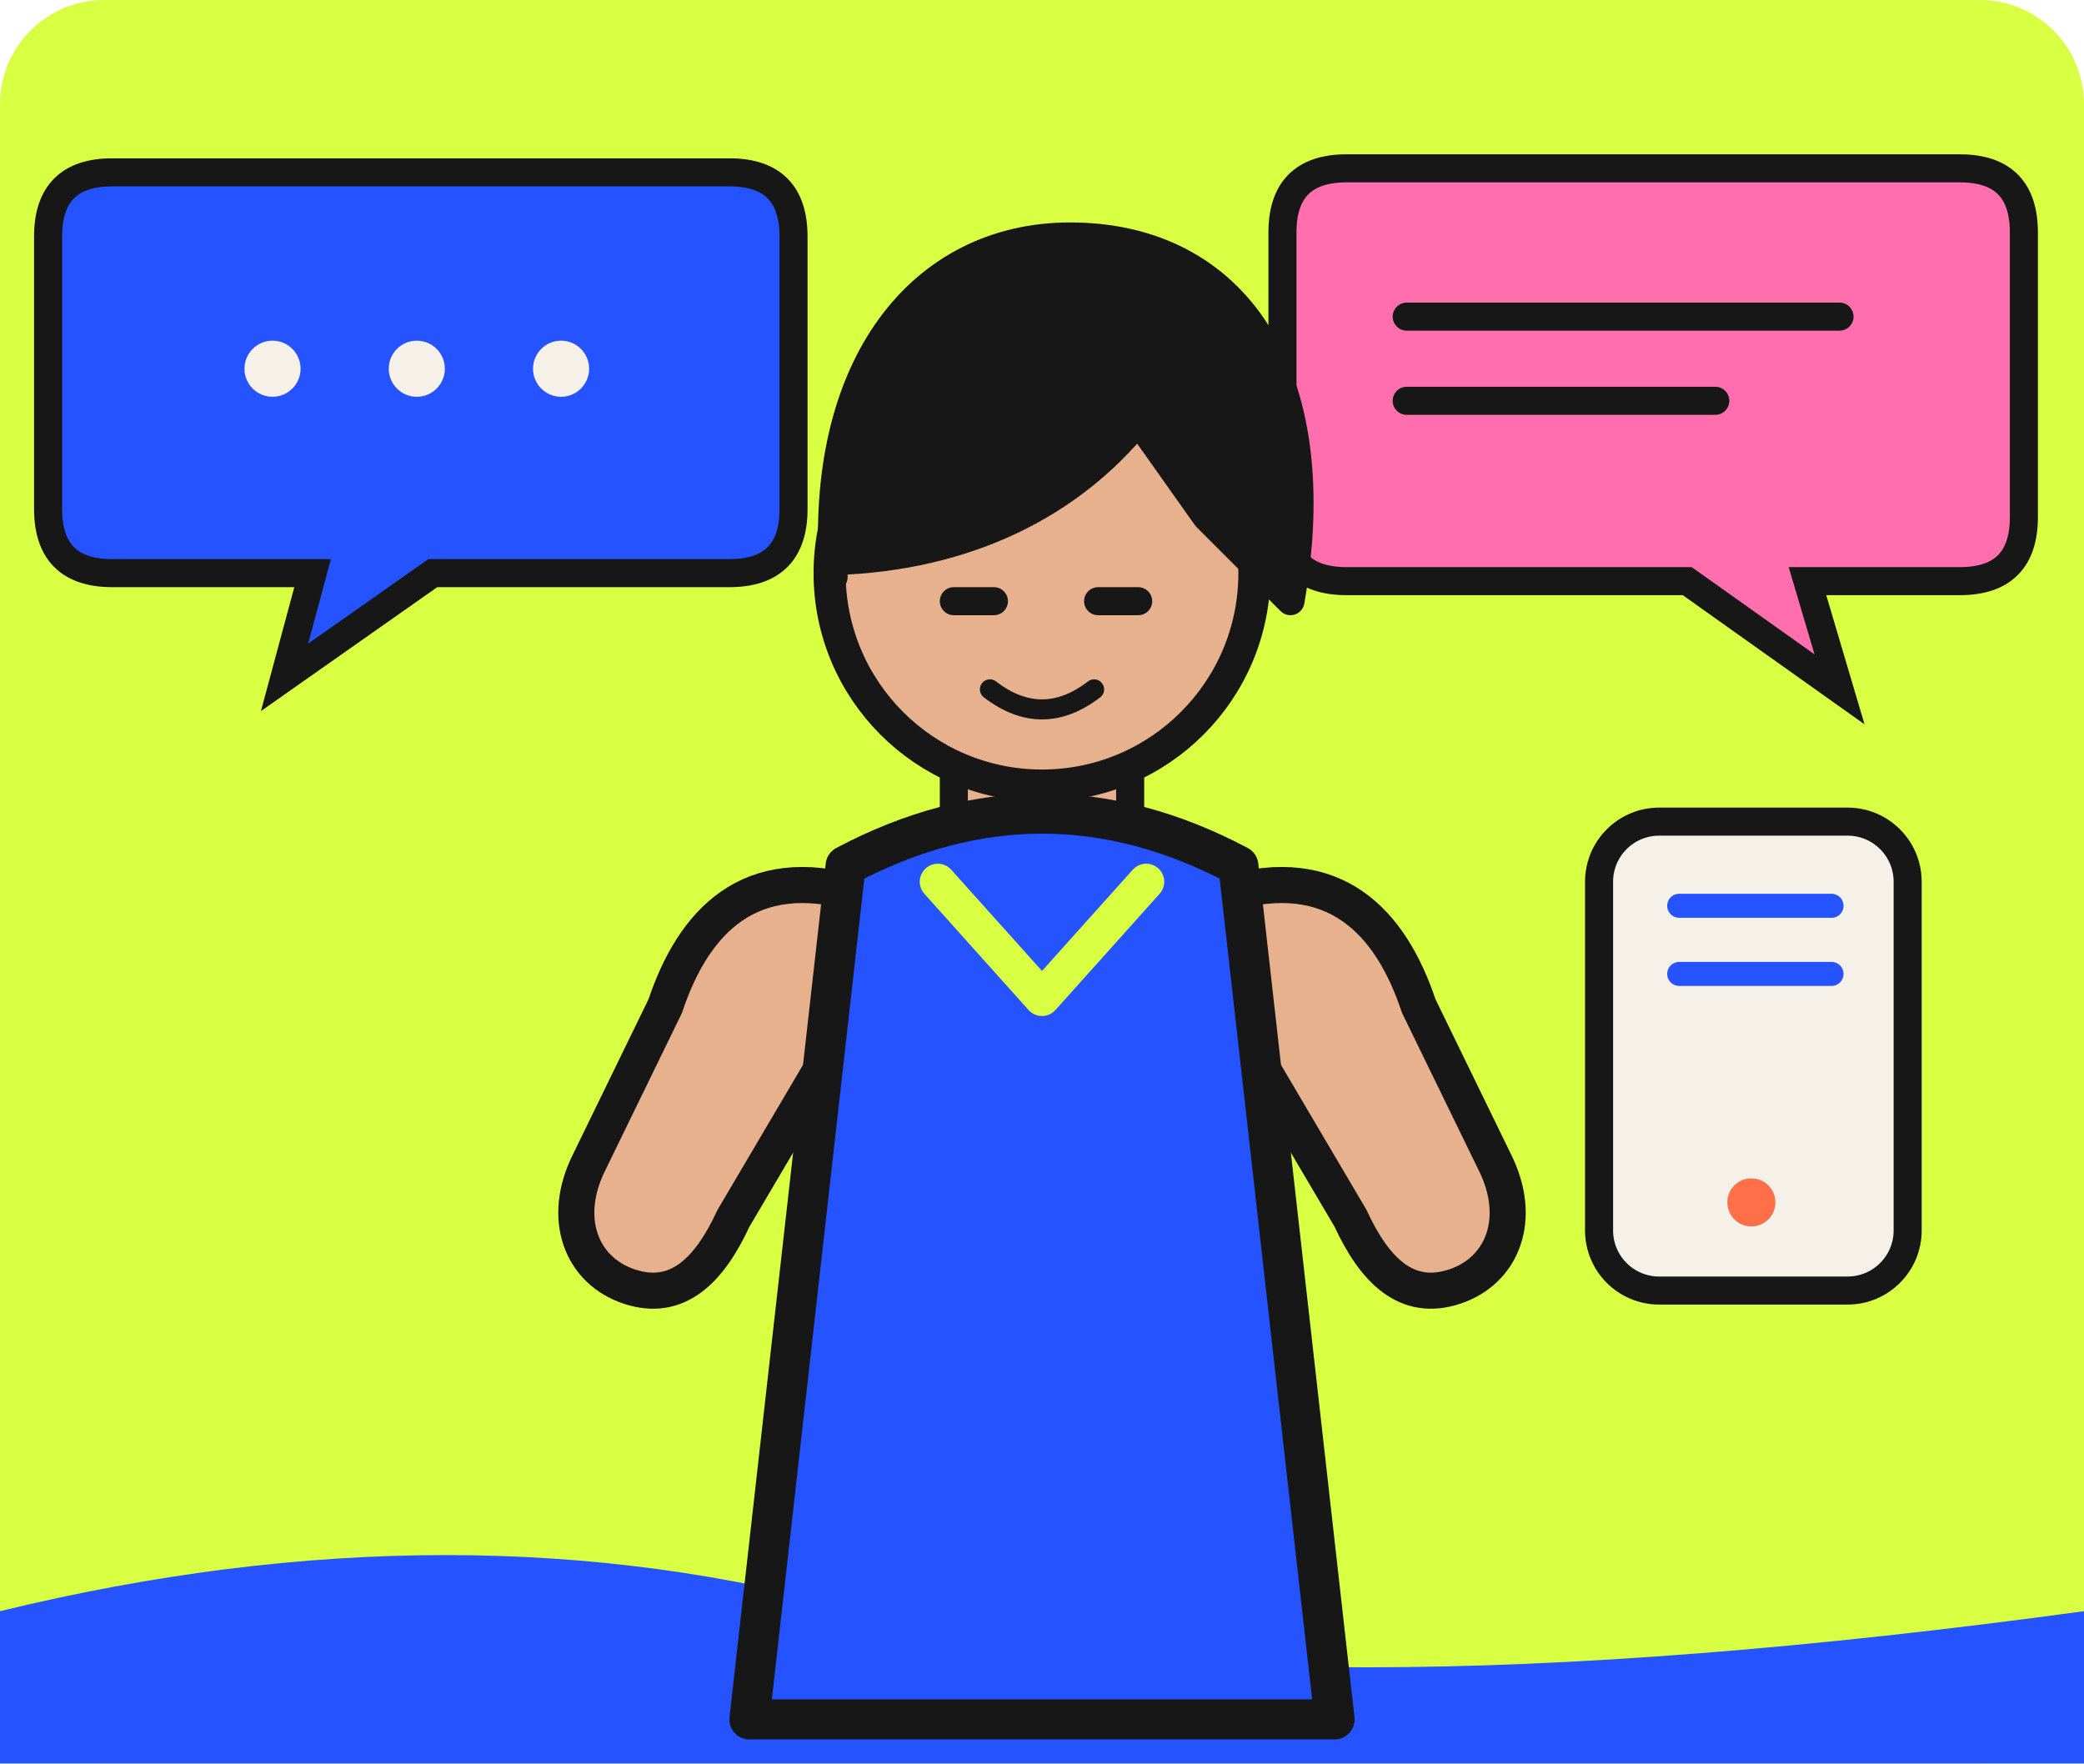
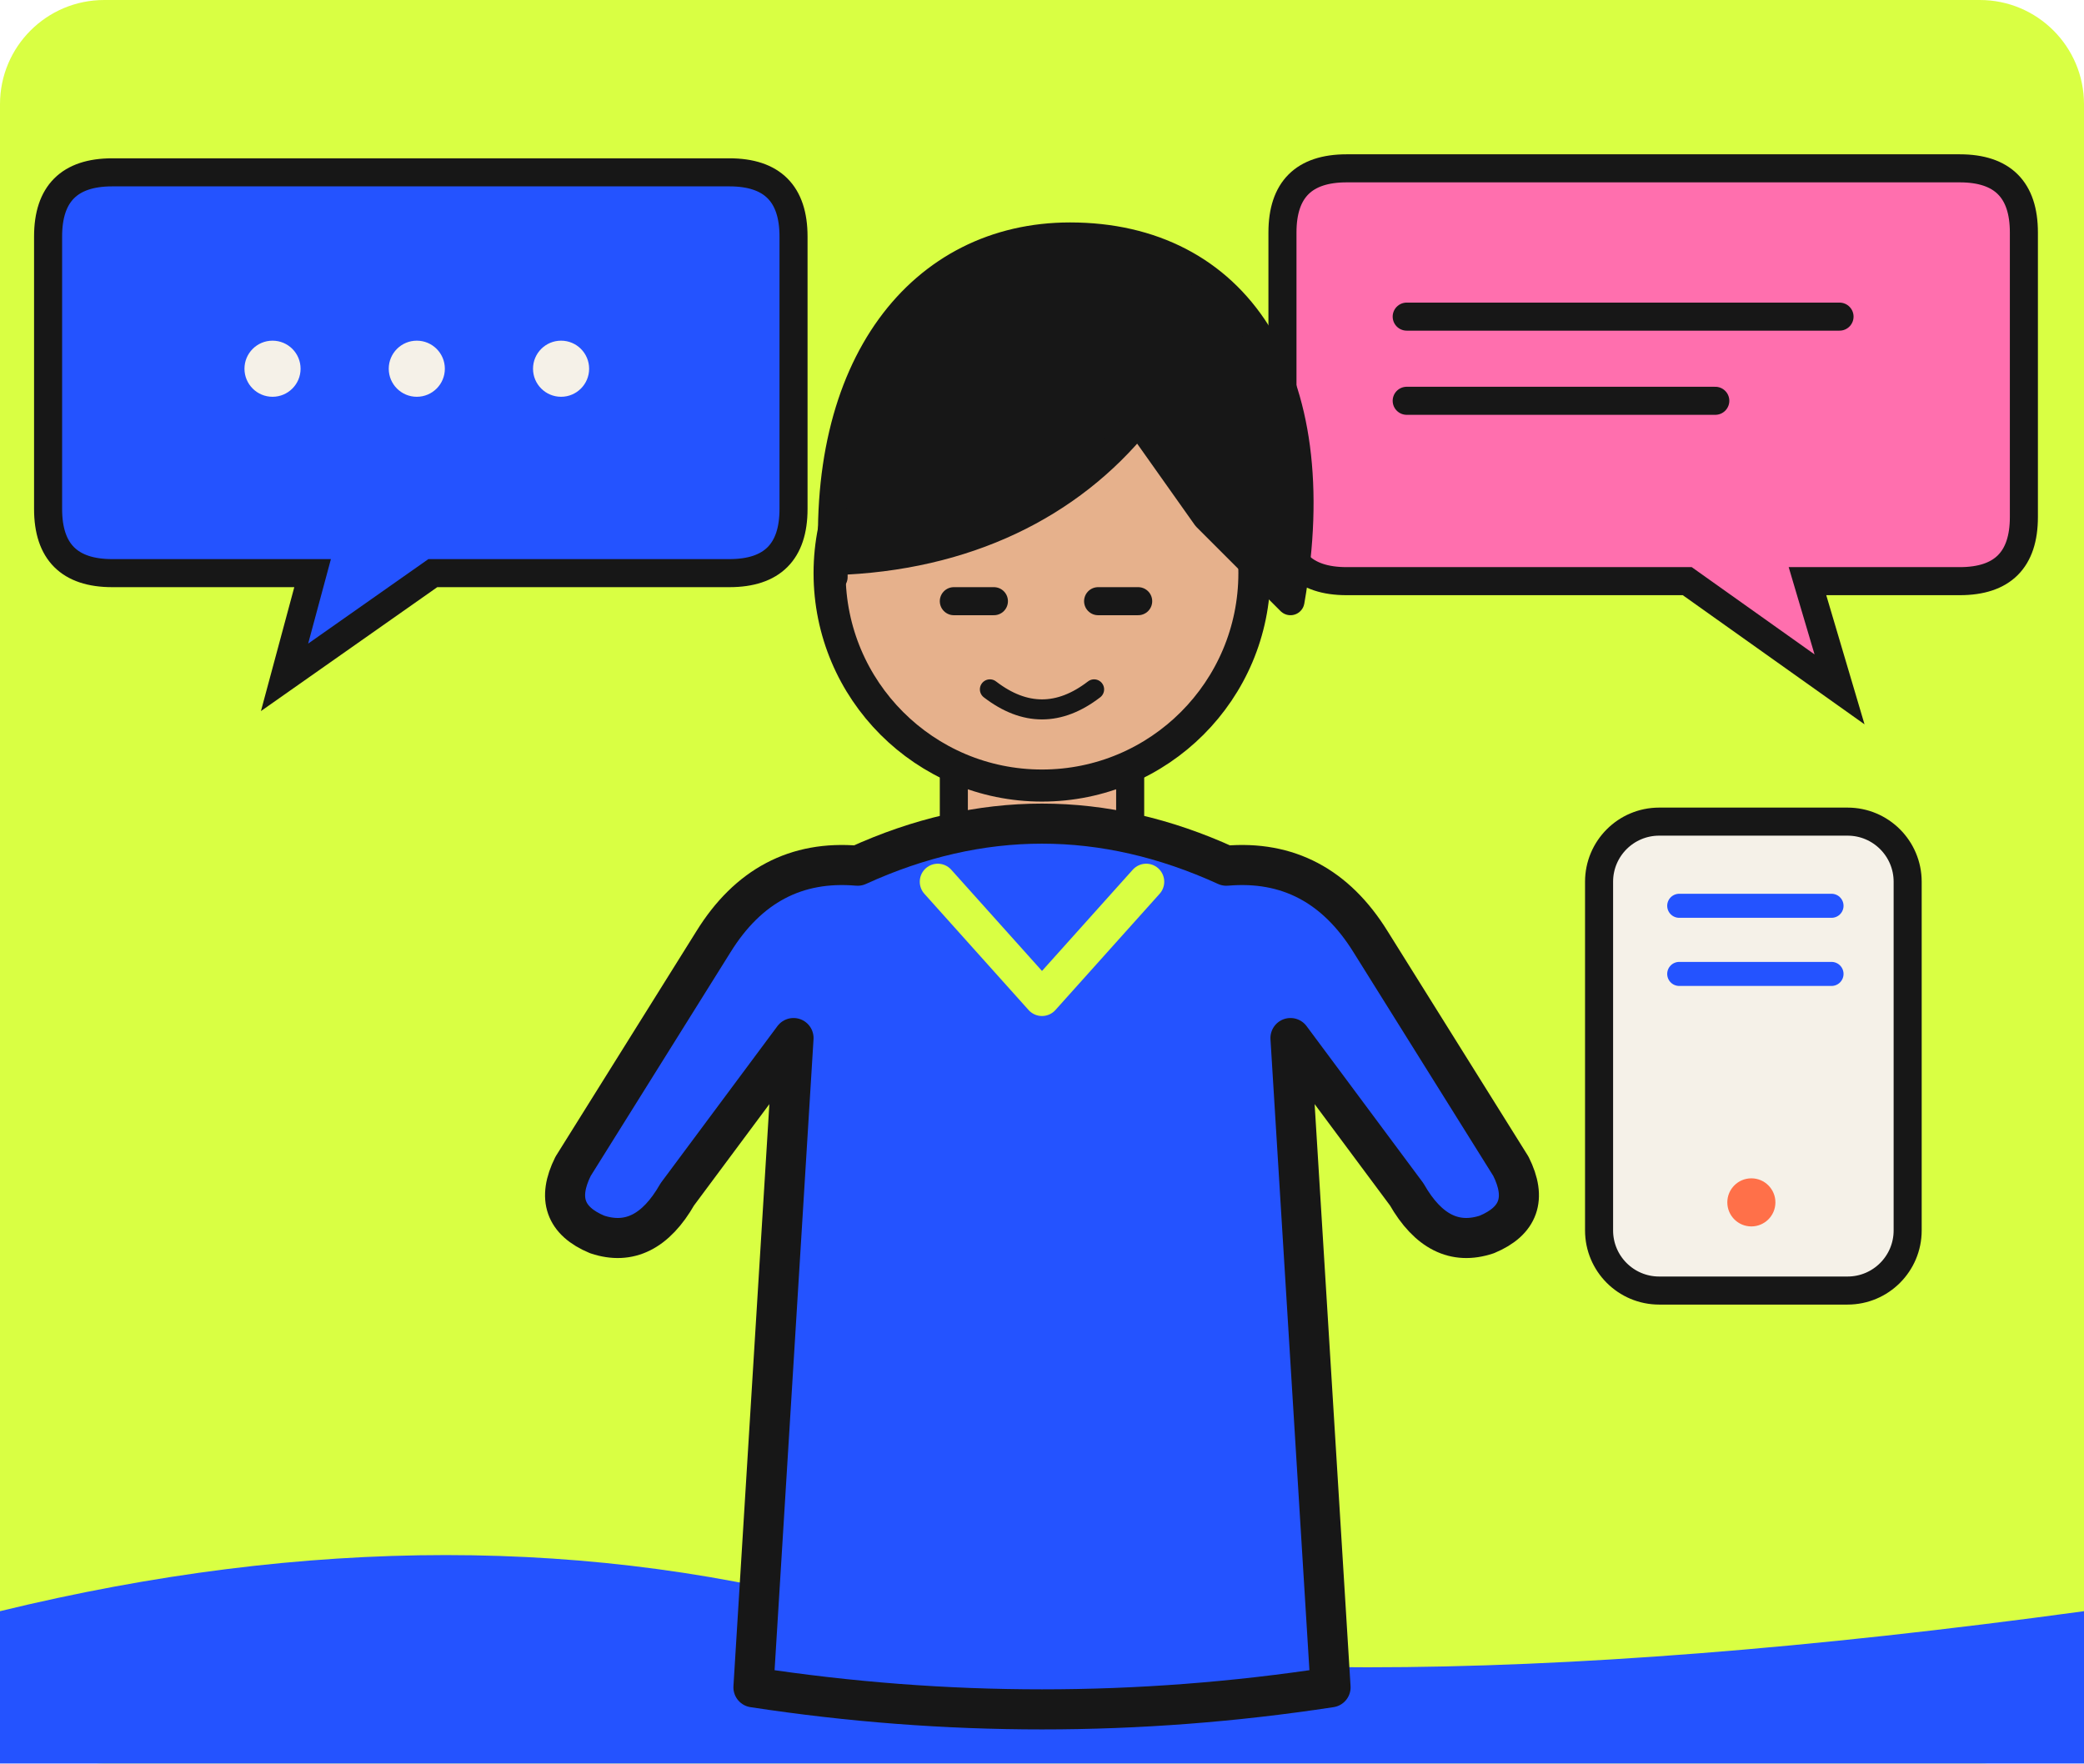
<svg xmlns="http://www.w3.org/2000/svg" viewBox="0 0 520 440" role="img">
  <rect width="520" height="440" rx="26" fill="#D9FF43" />
  <path d="M28 43h154q16 0 16 16v68q0 16-16 16h-74l-37 26 7-26H28q-16 0-16-16V59q0-16 16-16Z" fill="#2453FF" stroke="#171717" stroke-width="7" />
  <circle cx="68" cy="92" r="7" fill="#F5F1E8" />
  <circle cx="104" cy="92" r="7" fill="#F5F1E8" />
  <circle cx="140" cy="92" r="7" fill="#F5F1E8" />
  <path d="M336 42h153q16 0 16 16v71q0 16-16 16h-38l8 27-38-27h-85q-16 0-16-16V58q0-16 16-16Z" fill="#FF6FAE" stroke="#171717" stroke-width="7" />
  <path d="M351 79h108m-108 21h77" stroke="#171717" stroke-width="7" stroke-linecap="round" />
  <rect x="399" y="205" width="77" height="117" rx="15" fill="#F5F1E8" stroke="#171717" stroke-width="7" />
  <path d="M419 226h38m-38 17h38" stroke="#2453FF" stroke-width="6" stroke-linecap="round" />
  <circle cx="437" cy="300" r="6" fill="#FF7049" />
  <path d="M0 402q115-28 215 0t305 0v38H0z" fill="#2453FF" />
  <g stroke="#171717" stroke-linecap="round" stroke-linejoin="round">
-     <path d="M214 223C187 215 173 230 166 251l-19 39c-7 14-2 27 10 31 12 4 20-4 26-17l23-39 19-8" fill="#E6B18C" stroke-width="9" />
-     <path d="M306 223c27-8 41 7 48 28l19 39c7 14 2 27-10 31-12 4-20-4-26-17l-23-39-19-8" fill="#E6B18C" stroke-width="9" />
-     <path d="M238 181h44v50h-44z" fill="#E6B18C" stroke-width="7" />
-     <path d="M211 216q49-26 98 0l24 213H187z" fill="#2453FF" stroke-width="10" />
+     <path d="M238 181h44v49h-44z" fill="#EAB28D" stroke-width="7" />
+     <path d="M214 216Q191 214 178 235L143 291Q137 303 149 308Q161 312 169 298L198 259L188 421Q260 432 332 421L322 259L351 298Q359 312 371 308Q383 303 377 291L342 235Q329 214 306 216Q260 195 214 216Z" fill="#2453FF" stroke-width="10" />
    <path d="m234 220 26 29 26-29" fill="none" stroke="#D9FF43" stroke-width="9" />
    <circle cx="260" cy="143" r="53" fill="#E6B18C" stroke-width="8" />
    <path d="M208 144c-4-53 22-85 59-85 41 0 65 34 55 91l-21-21-17-24c-17 21-43 34-76 35z" fill="#171717" stroke="#171717" stroke-width="7" />
    <path d="M238 150h10m26 0h10" fill="none" stroke-width="7" />
    <path d="M247 172q13 10 26 0" fill="none" stroke-width="5" />
  </g>
</svg>
